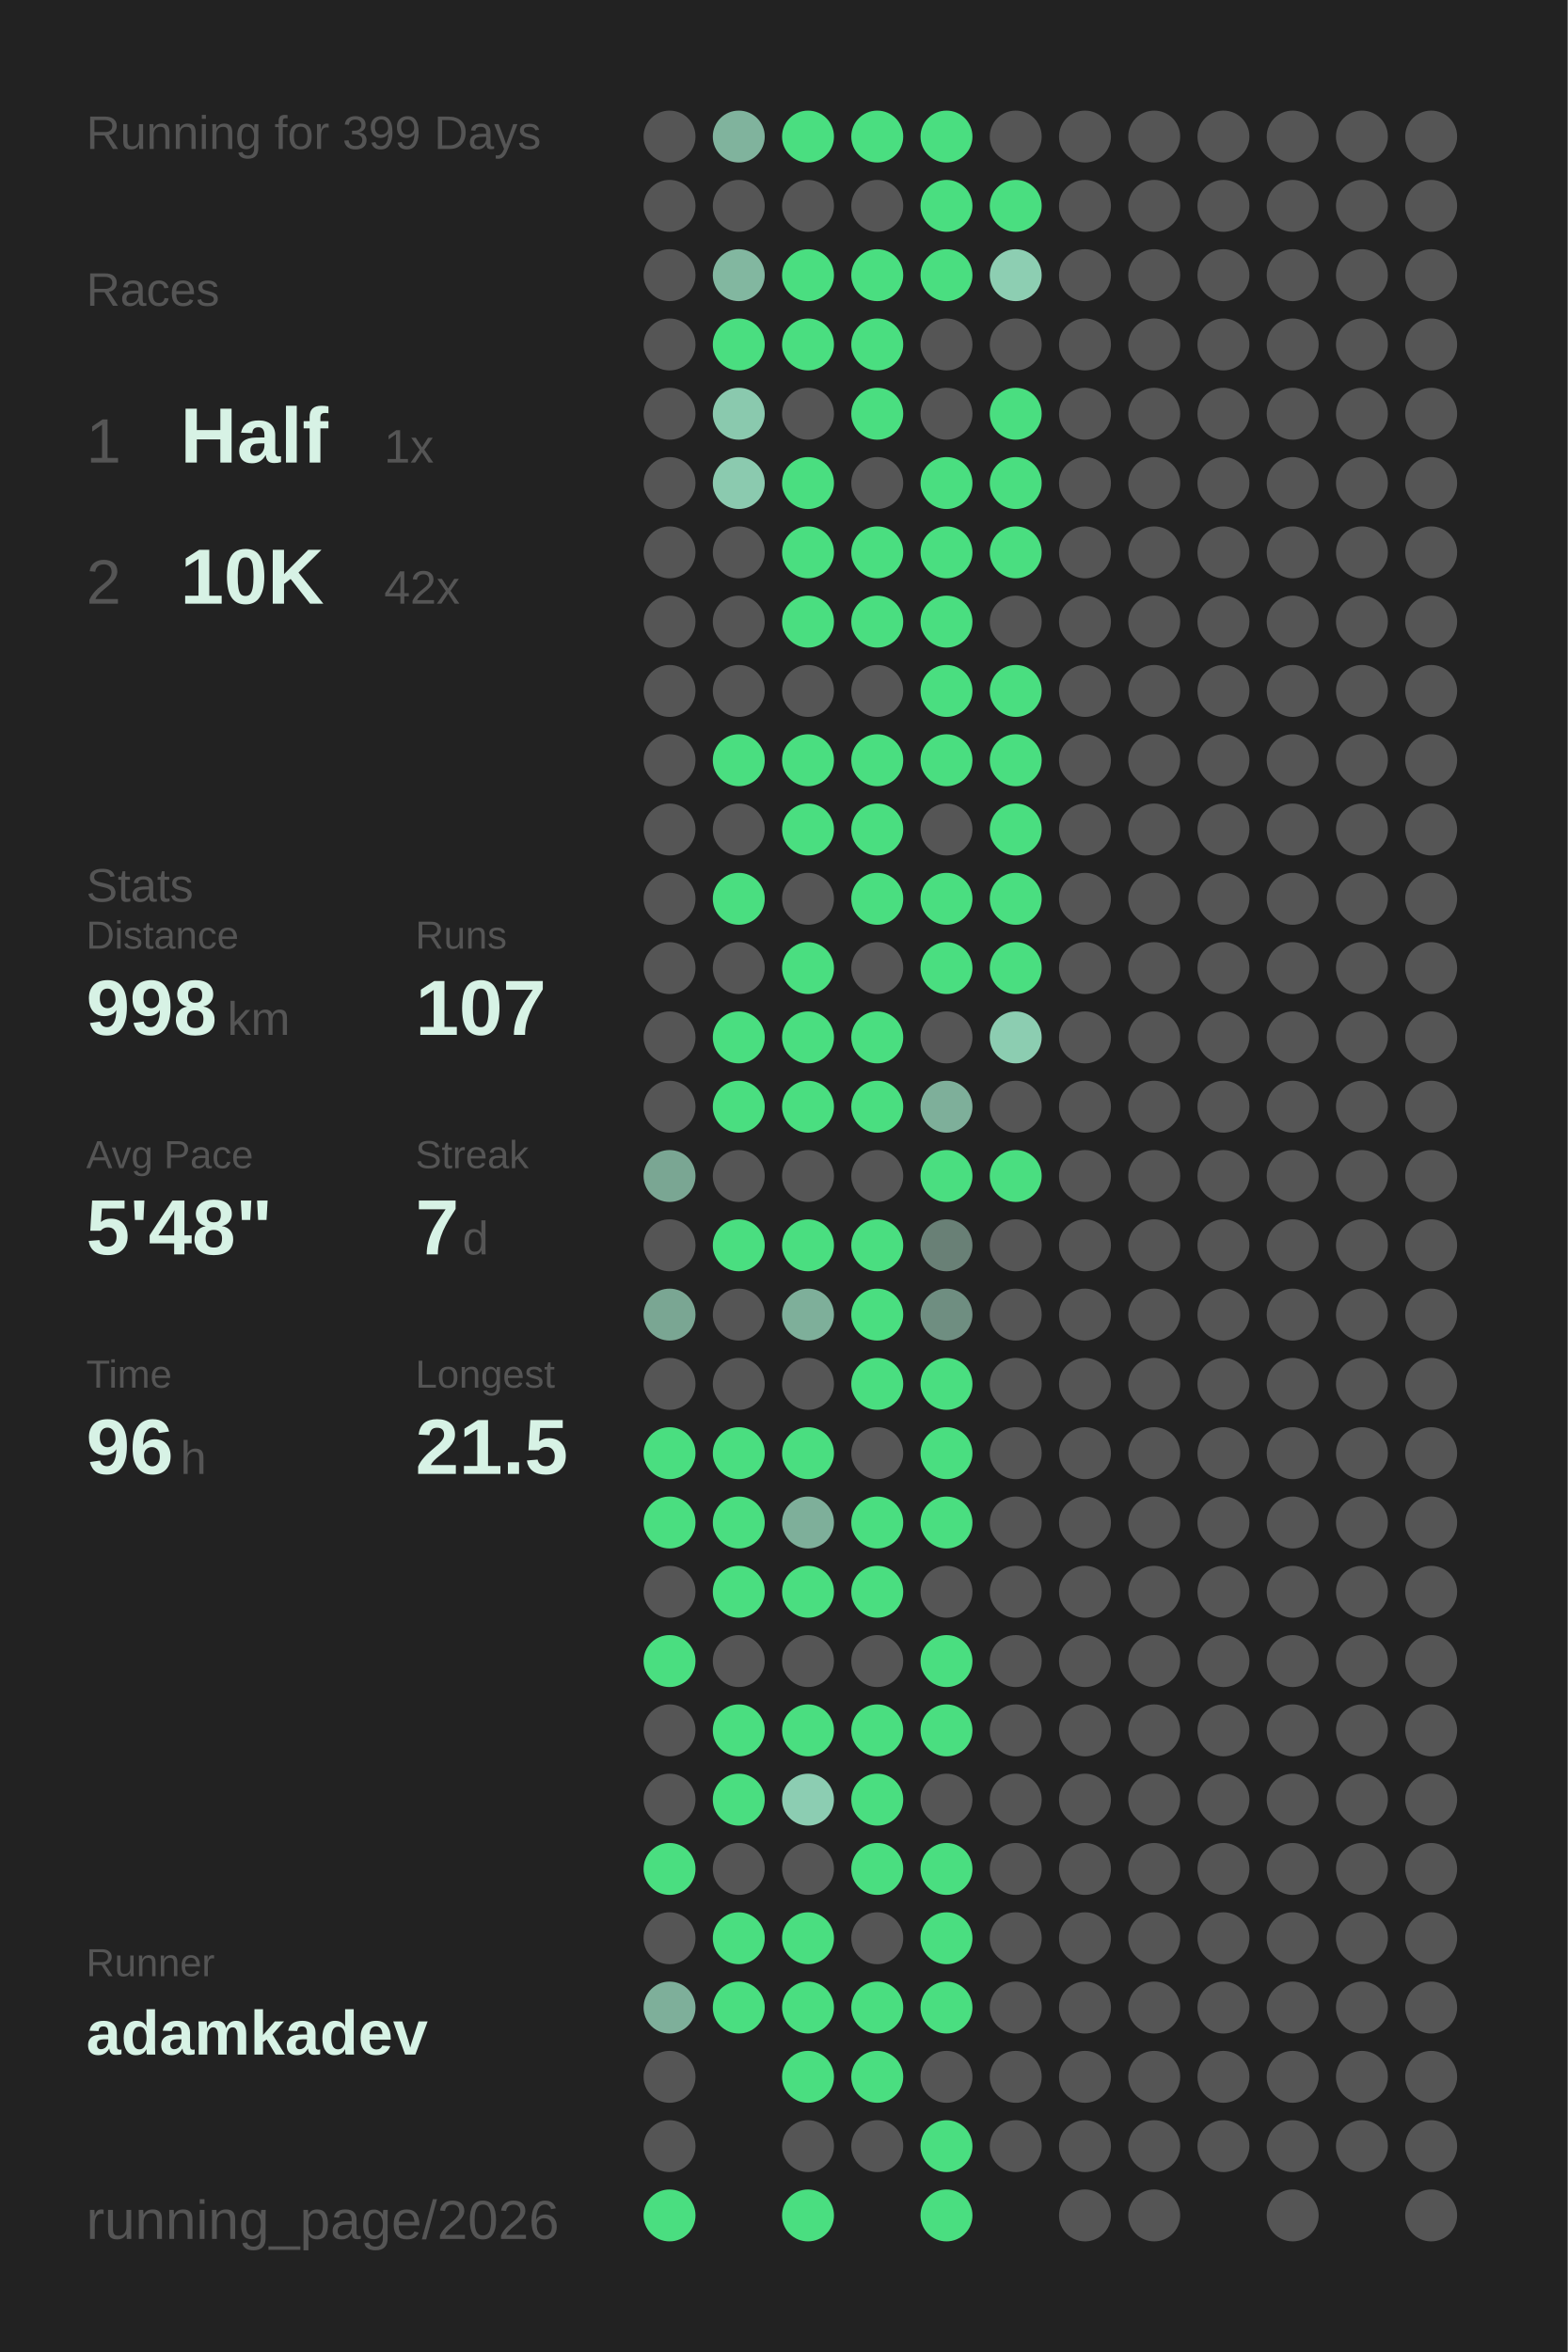
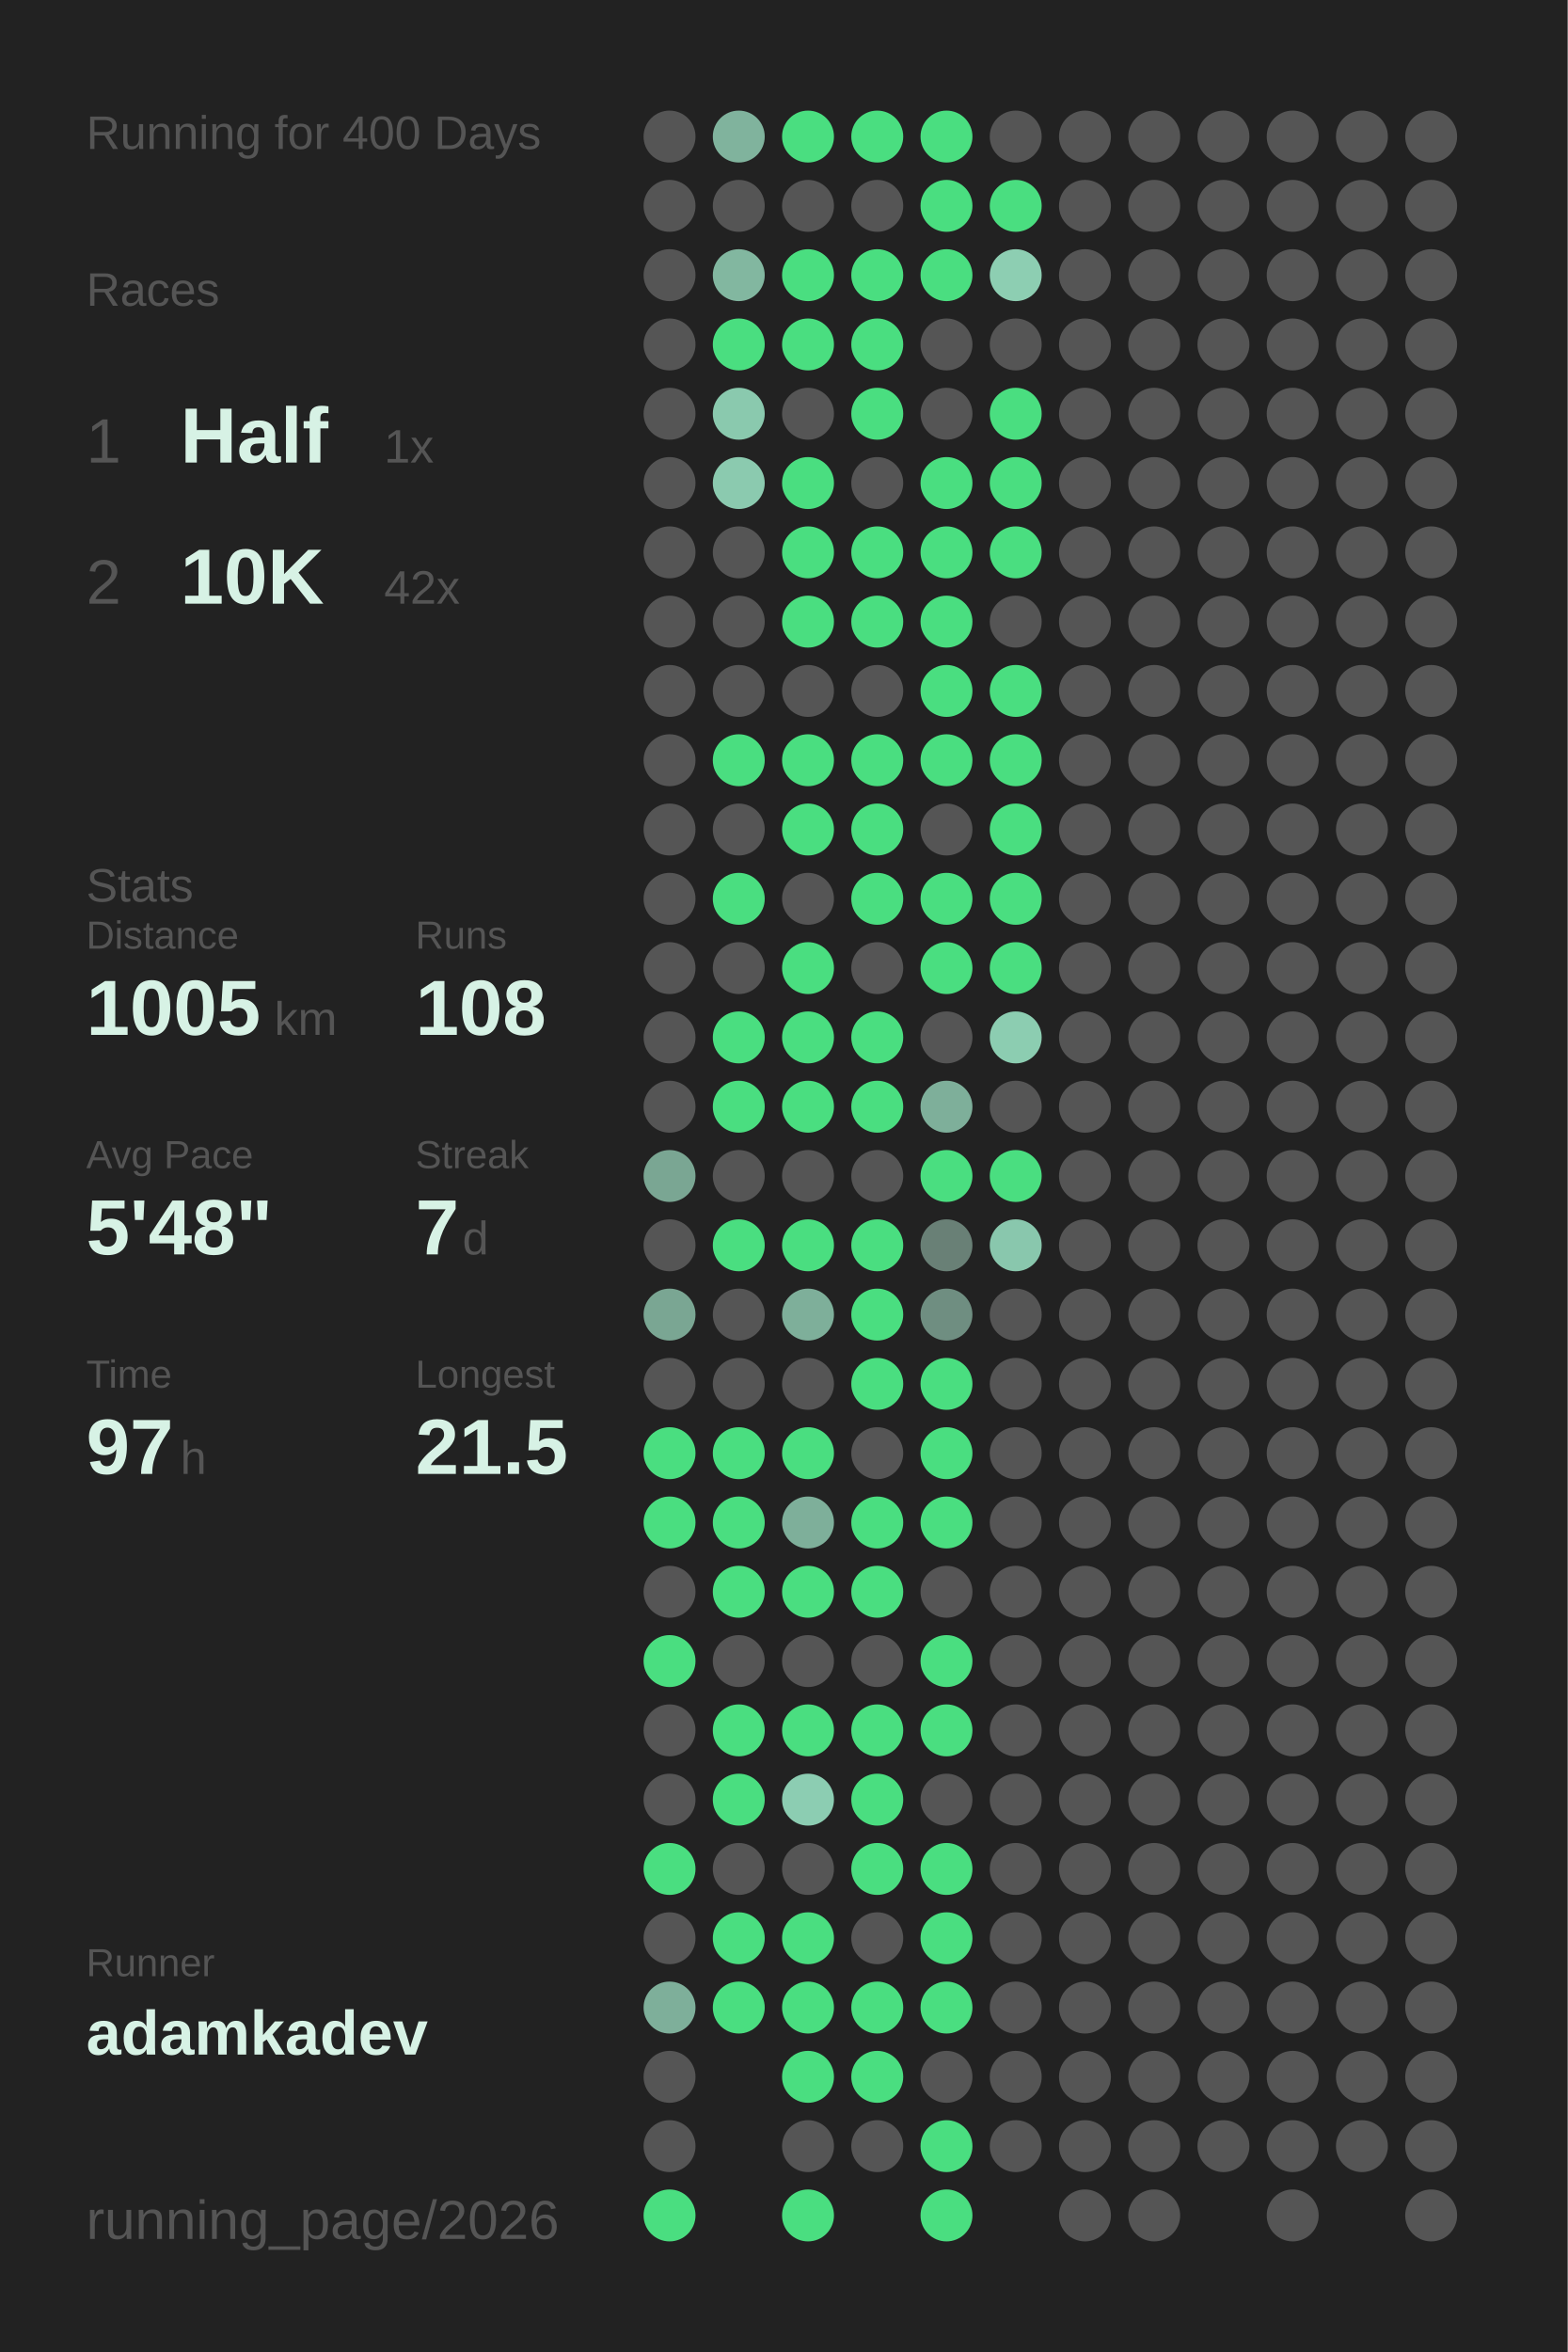
<svg xmlns="http://www.w3.org/2000/svg" baseProfile="full" height="300mm" version="1.1" viewBox="0,0,200,300" width="200mm">
  <defs />
  <rect fill="#222222" height="300" width="200" x="0" y="0" />
-   <text fill="#555555" style="font-size:6px; font-family:Arial;" x="11" y="19">Running for 399 Days</text>
+   <text fill="#555555" style="font-size:6px; font-family:Arial;" x="11" y="19">Running for 400 Days</text>
  <text fill="#555555" style="font-size:6px; font-family:Arial;" x="11" y="39">Races</text>
  <text fill="#555555" style="font-size:8px; font-family:Arial;" x="11" y="59">1</text>
  <text fill="#D7F2E5" style="font-size:10px; font-family:Arial; font-weight:bold;" x="23" y="59">Half</text>
  <text fill="#555555" style="font-size:6px; font-family:Arial;" x="49" y="59">1x</text>
  <text fill="#555555" style="font-size:8px; font-family:Arial;" x="11" y="77">2</text>
  <text fill="#D7F2E5" style="font-size:10px; font-family:Arial; font-weight:bold;" x="23" y="77">10K</text>
  <text fill="#555555" style="font-size:6px; font-family:Arial;" x="49" y="77">42x</text>
  <text fill="#555555" style="font-size:6px; font-family:Arial;" x="11" y="115">Stats</text>
  <text fill="#555555" style="font-size:5px; font-family:Arial;" x="11" y="121">Distance</text>
-   <text fill="#D7F2E5" style="font-size:10px; font-family:Arial; font-weight:bold;" x="11" y="132">998</text>
-   <text fill="#555555" style="font-size:6px; font-family:Arial;" x="29" y="132">km</text>
+   <text fill="#D7F2E5" style="font-size:10px; font-family:Arial; font-weight:bold;" x="11" y="132">1005</text>
+   <text fill="#555555" style="font-size:6px; font-family:Arial;" x="35" y="132">km</text>
  <text fill="#555555" style="font-size:5px; font-family:Arial;" x="53" y="121">Runs</text>
-   <text fill="#D7F2E5" style="font-size:10px; font-family:Arial; font-weight:bold;" x="53" y="132">107</text>
+   <text fill="#D7F2E5" style="font-size:10px; font-family:Arial; font-weight:bold;" x="53" y="132">108</text>
  <text fill="#555555" style="font-size:5px; font-family:Arial;" x="11" y="149">Avg Pace</text>
  <text fill="#D7F2E5" style="font-size:10px; font-family:Arial; font-weight:bold;" x="11" y="160">5'48"</text>
  <text fill="#555555" style="font-size:5px; font-family:Arial;" x="53" y="149">Streak</text>
  <text fill="#D7F2E5" style="font-size:10px; font-family:Arial; font-weight:bold;" x="53" y="160">7</text>
  <text fill="#555555" style="font-size:6px; font-family:Arial;" x="59" y="160">d</text>
  <text fill="#555555" style="font-size:5px; font-family:Arial;" x="11" y="177">Time</text>
-   <text fill="#D7F2E5" style="font-size:10px; font-family:Arial; font-weight:bold;" x="11" y="188">96</text>
+   <text fill="#D7F2E5" style="font-size:10px; font-family:Arial; font-weight:bold;" x="11" y="188">97</text>
  <text fill="#555555" style="font-size:6px; font-family:Arial;" x="23" y="188">h</text>
  <text fill="#555555" style="font-size:5px; font-family:Arial;" x="53" y="177">Longest</text>
  <text fill="#D7F2E5" style="font-size:10px; font-family:Arial; font-weight:bold;" x="53" y="188">21.5</text>
  <text fill="#555555" style="font-size:5px; font-family:Arial;" x="11" y="252.065">Runner</text>
  <text fill="#D7F2E5" style="font-size:8px; font-family:Arial; font-weight:bold;" x="11" y="262.065">adamkadev</text>
  <text fill="#555555" style="font-size:7px; font-family:Arial;" x="11" y="285.581">running_page/2026</text>
  <circle cx="85.417" cy="17.419" fill="#555555" r="3.312" />
  <circle cx="85.417" cy="26.258" fill="#555555" r="3.312" />
  <circle cx="85.417" cy="35.097" fill="#555555" r="3.312" />
  <circle cx="85.417" cy="43.935" fill="#555555" r="3.312" />
  <circle cx="85.417" cy="52.774" fill="#555555" r="3.312" />
  <circle cx="85.417" cy="61.613" fill="#555555" r="3.312" />
  <circle cx="85.417" cy="70.452" fill="#555555" r="3.312" />
  <circle cx="85.417" cy="79.29" fill="#555555" r="3.312" />
  <circle cx="85.417" cy="88.129" fill="#555555" r="3.312" />
  <circle cx="85.417" cy="96.968" fill="#555555" r="3.312" />
  <circle cx="85.417" cy="105.806" fill="#555555" r="3.312" />
  <circle cx="85.417" cy="114.645" fill="#555555" r="3.312" />
  <circle cx="85.417" cy="123.484" fill="#555555" r="3.312" />
  <circle cx="85.417" cy="132.323" fill="#555555" r="3.312" />
  <circle cx="85.417" cy="141.161" fill="#555555" r="3.312" />
  <circle cx="85.417" cy="150" fill="#7aa693" r="3.312" />
  <circle cx="85.417" cy="158.839" fill="#555555" r="3.312" />
  <circle cx="85.417" cy="167.677" fill="#7aa693" r="3.312" />
  <circle cx="85.417" cy="176.516" fill="#555555" r="3.312" />
  <circle cx="85.417" cy="185.355" fill="#4ADE80" r="3.312" />
  <circle cx="85.417" cy="194.194" fill="#4ADE80" r="3.312" />
  <circle cx="85.417" cy="203.032" fill="#555555" r="3.312" />
  <circle cx="85.417" cy="211.871" fill="#4ADE80" r="3.312" />
  <circle cx="85.417" cy="220.71" fill="#555555" r="3.312" />
  <circle cx="85.417" cy="229.548" fill="#555555" r="3.312" />
  <circle cx="85.417" cy="238.387" fill="#4ADE80" r="3.312" />
  <circle cx="85.417" cy="247.226" fill="#555555" r="3.312" />
  <circle cx="85.417" cy="256.065" fill="#7eaf9a" r="3.312" />
  <circle cx="85.417" cy="264.903" fill="#555555" r="3.312" />
  <circle cx="85.417" cy="273.742" fill="#555555" r="3.312" />
  <circle cx="85.417" cy="282.581" fill="#4ADE80" r="3.312" />
  <circle cx="94.25" cy="17.419" fill="#80b39d" r="3.312" />
  <circle cx="94.25" cy="26.258" fill="#555555" r="3.312" />
  <circle cx="94.25" cy="35.097" fill="#82b7a0" r="3.312" />
  <circle cx="94.25" cy="43.935" fill="#4ADE80" r="3.312" />
  <circle cx="94.25" cy="52.774" fill="#8ac9ae" r="3.312" />
  <circle cx="94.25" cy="61.613" fill="#8bcaaf" r="3.312" />
  <circle cx="94.25" cy="70.452" fill="#555555" r="3.312" />
  <circle cx="94.25" cy="79.29" fill="#555555" r="3.312" />
  <circle cx="94.25" cy="88.129" fill="#555555" r="3.312" />
  <circle cx="94.25" cy="96.968" fill="#4ADE80" r="3.312" />
  <circle cx="94.25" cy="105.806" fill="#555555" r="3.312" />
  <circle cx="94.25" cy="114.645" fill="#4ADE80" r="3.312" />
  <circle cx="94.25" cy="123.484" fill="#555555" r="3.312" />
  <circle cx="94.25" cy="132.323" fill="#4ADE80" r="3.312" />
  <circle cx="94.25" cy="141.161" fill="#4ADE80" r="3.312" />
  <circle cx="94.25" cy="150" fill="#555555" r="3.312" />
  <circle cx="94.25" cy="158.839" fill="#4ADE80" r="3.312" />
  <circle cx="94.25" cy="167.677" fill="#555555" r="3.312" />
  <circle cx="94.25" cy="176.516" fill="#555555" r="3.312" />
  <circle cx="94.25" cy="185.355" fill="#4ADE80" r="3.312" />
  <circle cx="94.25" cy="194.194" fill="#4ADE80" r="3.312" />
  <circle cx="94.25" cy="203.032" fill="#4ADE80" r="3.312" />
  <circle cx="94.25" cy="211.871" fill="#555555" r="3.312" />
  <circle cx="94.25" cy="220.71" fill="#4ADE80" r="3.312" />
  <circle cx="94.25" cy="229.548" fill="#4ADE80" r="3.312" />
  <circle cx="94.25" cy="238.387" fill="#555555" r="3.312" />
  <circle cx="94.25" cy="247.226" fill="#4ADE80" r="3.312" />
  <circle cx="94.25" cy="256.065" fill="#4ADE80" r="3.312" />
  <circle cx="103.083" cy="17.419" fill="#4ADE80" r="3.312" />
  <circle cx="103.083" cy="26.258" fill="#555555" r="3.312" />
  <circle cx="103.083" cy="35.097" fill="#4ADE80" r="3.312" />
  <circle cx="103.083" cy="43.935" fill="#4ADE80" r="3.312" />
  <circle cx="103.083" cy="52.774" fill="#555555" r="3.312" />
  <circle cx="103.083" cy="61.613" fill="#4ADE80" r="3.312" />
  <circle cx="103.083" cy="70.452" fill="#4ADE80" r="3.312" />
  <circle cx="103.083" cy="79.29" fill="#4ADE80" r="3.312" />
  <circle cx="103.083" cy="88.129" fill="#555555" r="3.312" />
  <circle cx="103.083" cy="96.968" fill="#4ADE80" r="3.312" />
  <circle cx="103.083" cy="105.806" fill="#4ADE80" r="3.312" />
  <circle cx="103.083" cy="114.645" fill="#555555" r="3.312" />
  <circle cx="103.083" cy="123.484" fill="#4ADE80" r="3.312" />
  <circle cx="103.083" cy="132.323" fill="#4ADE80" r="3.312" />
  <circle cx="103.083" cy="141.161" fill="#4ADE80" r="3.312" />
  <circle cx="103.083" cy="150" fill="#555555" r="3.312" />
  <circle cx="103.083" cy="158.839" fill="#4ADE80" r="3.312" />
  <circle cx="103.083" cy="167.677" fill="#7eaf9a" r="3.312" />
  <circle cx="103.083" cy="176.516" fill="#555555" r="3.312" />
  <circle cx="103.083" cy="185.355" fill="#4ADE80" r="3.312" />
  <circle cx="103.083" cy="194.194" fill="#7eaf9a" r="3.312" />
  <circle cx="103.083" cy="203.032" fill="#4ADE80" r="3.312" />
  <circle cx="103.083" cy="211.871" fill="#555555" r="3.312" />
  <circle cx="103.083" cy="220.71" fill="#4ADE80" r="3.312" />
  <circle cx="103.083" cy="229.548" fill="#8ccdb2" r="3.312" />
  <circle cx="103.083" cy="238.387" fill="#555555" r="3.312" />
  <circle cx="103.083" cy="247.226" fill="#4ADE80" r="3.312" />
  <circle cx="103.083" cy="256.065" fill="#4ADE80" r="3.312" />
  <circle cx="103.083" cy="264.903" fill="#4ADE80" r="3.312" />
  <circle cx="103.083" cy="273.742" fill="#555555" r="3.312" />
  <circle cx="103.083" cy="282.581" fill="#4ADE80" r="3.312" />
  <circle cx="111.917" cy="17.419" fill="#4ADE80" r="3.312" />
  <circle cx="111.917" cy="26.258" fill="#555555" r="3.312" />
  <circle cx="111.917" cy="35.097" fill="#4ADE80" r="3.312" />
  <circle cx="111.917" cy="43.935" fill="#4ADE80" r="3.312" />
  <circle cx="111.917" cy="52.774" fill="#4ADE80" r="3.312" />
  <circle cx="111.917" cy="61.613" fill="#555555" r="3.312" />
  <circle cx="111.917" cy="70.452" fill="#4ADE80" r="3.312" />
  <circle cx="111.917" cy="79.29" fill="#4ADE80" r="3.312" />
  <circle cx="111.917" cy="88.129" fill="#555555" r="3.312" />
  <circle cx="111.917" cy="96.968" fill="#4ADE80" r="3.312" />
  <circle cx="111.917" cy="105.806" fill="#4ADE80" r="3.312" />
  <circle cx="111.917" cy="114.645" fill="#4ADE80" r="3.312" />
  <circle cx="111.917" cy="123.484" fill="#555555" r="3.312" />
  <circle cx="111.917" cy="132.323" fill="#4ADE80" r="3.312" />
  <circle cx="111.917" cy="141.161" fill="#4ADE80" r="3.312" />
  <circle cx="111.917" cy="150" fill="#555555" r="3.312" />
  <circle cx="111.917" cy="158.839" fill="#4ADE80" r="3.312" />
  <circle cx="111.917" cy="167.677" fill="#4ADE80" r="3.312" />
  <circle cx="111.917" cy="176.516" fill="#4ADE80" r="3.312" />
  <circle cx="111.917" cy="185.355" fill="#555555" r="3.312" />
  <circle cx="111.917" cy="194.194" fill="#4ADE80" r="3.312" />
  <circle cx="111.917" cy="203.032" fill="#4ADE80" r="3.312" />
  <circle cx="111.917" cy="211.871" fill="#555555" r="3.312" />
  <circle cx="111.917" cy="220.71" fill="#4ADE80" r="3.312" />
  <circle cx="111.917" cy="229.548" fill="#4ADE80" r="3.312" />
  <circle cx="111.917" cy="238.387" fill="#4ADE80" r="3.312" />
  <circle cx="111.917" cy="247.226" fill="#555555" r="3.312" />
  <circle cx="111.917" cy="256.065" fill="#4ADE80" r="3.312" />
  <circle cx="111.917" cy="264.903" fill="#4ADE80" r="3.312" />
  <circle cx="111.917" cy="273.742" fill="#555555" r="3.312" />
  <circle cx="120.75" cy="17.419" fill="#4ADE80" r="3.312" />
  <circle cx="120.75" cy="26.258" fill="#4ADE80" r="3.312" />
  <circle cx="120.75" cy="35.097" fill="#4ADE80" r="3.312" />
  <circle cx="120.75" cy="43.935" fill="#555555" r="3.312" />
  <circle cx="120.75" cy="52.774" fill="#555555" r="3.312" />
  <circle cx="120.75" cy="61.613" fill="#4ADE80" r="3.312" />
  <circle cx="120.75" cy="70.452" fill="#4ADE80" r="3.312" />
  <circle cx="120.75" cy="79.29" fill="#4ADE80" r="3.312" />
  <circle cx="120.75" cy="88.129" fill="#4ADE80" r="3.312" />
  <circle cx="120.75" cy="96.968" fill="#4ADE80" r="3.312" />
  <circle cx="120.75" cy="105.806" fill="#555555" r="3.312" />
  <circle cx="120.75" cy="114.645" fill="#4ADE80" r="3.312" />
  <circle cx="120.75" cy="123.484" fill="#4ADE80" r="3.312" />
  <circle cx="120.75" cy="132.323" fill="#555555" r="3.312" />
  <circle cx="120.75" cy="141.161" fill="#7eaf9a" r="3.312" />
  <circle cx="120.75" cy="150" fill="#4ADE80" r="3.312" />
  <circle cx="120.75" cy="158.839" fill="#698076" r="3.312" />
  <circle cx="120.75" cy="167.677" fill="#6f8e81" r="3.312" />
  <circle cx="120.75" cy="176.516" fill="#4ADE80" r="3.312" />
  <circle cx="120.75" cy="185.355" fill="#4ADE80" r="3.312" />
  <circle cx="120.75" cy="194.194" fill="#4ADE80" r="3.312" />
  <circle cx="120.75" cy="203.032" fill="#555555" r="3.312" />
  <circle cx="120.75" cy="211.871" fill="#4ADE80" r="3.312" />
  <circle cx="120.75" cy="220.71" fill="#4ADE80" r="3.312" />
  <circle cx="120.75" cy="229.548" fill="#555555" r="3.312" />
  <circle cx="120.75" cy="238.387" fill="#4ADE80" r="3.312" />
  <circle cx="120.75" cy="247.226" fill="#4ADE80" r="3.312" />
  <circle cx="120.75" cy="256.065" fill="#4ADE80" r="3.312" />
  <circle cx="120.75" cy="264.903" fill="#555555" r="3.312" />
  <circle cx="120.75" cy="273.742" fill="#4ADE80" r="3.312" />
  <circle cx="120.75" cy="282.581" fill="#4ADE80" r="3.312" />
  <circle cx="129.583" cy="17.419" fill="#555555" r="3.312" />
  <circle cx="129.583" cy="26.258" fill="#4ADE80" r="3.312" />
  <circle cx="129.583" cy="35.097" fill="#8dceb2" r="3.312" />
  <circle cx="129.583" cy="43.935" fill="#555555" r="3.312" />
  <circle cx="129.583" cy="52.774" fill="#4ADE80" r="3.312" />
  <circle cx="129.583" cy="61.613" fill="#4ADE80" r="3.312" />
  <circle cx="129.583" cy="70.452" fill="#4ADE80" r="3.312" />
  <circle cx="129.583" cy="79.29" fill="#555555" r="3.312" />
  <circle cx="129.583" cy="88.129" fill="#4ADE80" r="3.312" />
  <circle cx="129.583" cy="96.968" fill="#4ADE80" r="3.312" />
  <circle cx="129.583" cy="105.806" fill="#4ADE80" r="3.312" />
  <circle cx="129.583" cy="114.645" fill="#4ADE80" r="3.312" />
  <circle cx="129.583" cy="123.484" fill="#4ADE80" r="3.312" />
  <circle cx="129.583" cy="132.323" fill="#8ccdb1" r="3.312" />
  <circle cx="129.583" cy="141.161" fill="#555555" r="3.312" />
  <circle cx="129.583" cy="150" fill="#4ADE80" r="3.312" />
-   <circle cx="129.583" cy="158.839" fill="#555555" r="3.312" />
+   <circle cx="129.583" cy="158.839" fill="#89c7ad" r="3.312" />
  <circle cx="129.583" cy="167.677" fill="#555555" r="3.312" />
  <circle cx="129.583" cy="176.516" fill="#555555" r="3.312" />
  <circle cx="129.583" cy="185.355" fill="#555555" r="3.312" />
  <circle cx="129.583" cy="194.194" fill="#555555" r="3.312" />
  <circle cx="129.583" cy="203.032" fill="#555555" r="3.312" />
  <circle cx="129.583" cy="211.871" fill="#555555" r="3.312" />
  <circle cx="129.583" cy="220.71" fill="#555555" r="3.312" />
  <circle cx="129.583" cy="229.548" fill="#555555" r="3.312" />
  <circle cx="129.583" cy="238.387" fill="#555555" r="3.312" />
  <circle cx="129.583" cy="247.226" fill="#555555" r="3.312" />
  <circle cx="129.583" cy="256.065" fill="#555555" r="3.312" />
  <circle cx="129.583" cy="264.903" fill="#555555" r="3.312" />
  <circle cx="129.583" cy="273.742" fill="#555555" r="3.312" />
  <circle cx="138.417" cy="17.419" fill="#555555" r="3.312" />
  <circle cx="138.417" cy="26.258" fill="#555555" r="3.312" />
  <circle cx="138.417" cy="35.097" fill="#555555" r="3.312" />
  <circle cx="138.417" cy="43.935" fill="#555555" r="3.312" />
  <circle cx="138.417" cy="52.774" fill="#555555" r="3.312" />
  <circle cx="138.417" cy="61.613" fill="#555555" r="3.312" />
  <circle cx="138.417" cy="70.452" fill="#555555" r="3.312" />
  <circle cx="138.417" cy="79.29" fill="#555555" r="3.312" />
  <circle cx="138.417" cy="88.129" fill="#555555" r="3.312" />
  <circle cx="138.417" cy="96.968" fill="#555555" r="3.312" />
  <circle cx="138.417" cy="105.806" fill="#555555" r="3.312" />
  <circle cx="138.417" cy="114.645" fill="#555555" r="3.312" />
  <circle cx="138.417" cy="123.484" fill="#555555" r="3.312" />
  <circle cx="138.417" cy="132.323" fill="#555555" r="3.312" />
  <circle cx="138.417" cy="141.161" fill="#555555" r="3.312" />
  <circle cx="138.417" cy="150" fill="#555555" r="3.312" />
  <circle cx="138.417" cy="158.839" fill="#555555" r="3.312" />
  <circle cx="138.417" cy="167.677" fill="#555555" r="3.312" />
  <circle cx="138.417" cy="176.516" fill="#555555" r="3.312" />
  <circle cx="138.417" cy="185.355" fill="#555555" r="3.312" />
  <circle cx="138.417" cy="194.194" fill="#555555" r="3.312" />
  <circle cx="138.417" cy="203.032" fill="#555555" r="3.312" />
  <circle cx="138.417" cy="211.871" fill="#555555" r="3.312" />
  <circle cx="138.417" cy="220.71" fill="#555555" r="3.312" />
  <circle cx="138.417" cy="229.548" fill="#555555" r="3.312" />
  <circle cx="138.417" cy="238.387" fill="#555555" r="3.312" />
  <circle cx="138.417" cy="247.226" fill="#555555" r="3.312" />
  <circle cx="138.417" cy="256.065" fill="#555555" r="3.312" />
  <circle cx="138.417" cy="264.903" fill="#555555" r="3.312" />
  <circle cx="138.417" cy="273.742" fill="#555555" r="3.312" />
  <circle cx="138.417" cy="282.581" fill="#555555" r="3.312" />
  <circle cx="147.25" cy="17.419" fill="#555555" r="3.312" />
  <circle cx="147.25" cy="26.258" fill="#555555" r="3.312" />
  <circle cx="147.25" cy="35.097" fill="#555555" r="3.312" />
  <circle cx="147.25" cy="43.935" fill="#555555" r="3.312" />
  <circle cx="147.25" cy="52.774" fill="#555555" r="3.312" />
  <circle cx="147.25" cy="61.613" fill="#555555" r="3.312" />
  <circle cx="147.25" cy="70.452" fill="#555555" r="3.312" />
  <circle cx="147.25" cy="79.29" fill="#555555" r="3.312" />
  <circle cx="147.25" cy="88.129" fill="#555555" r="3.312" />
  <circle cx="147.25" cy="96.968" fill="#555555" r="3.312" />
  <circle cx="147.25" cy="105.806" fill="#555555" r="3.312" />
  <circle cx="147.25" cy="114.645" fill="#555555" r="3.312" />
  <circle cx="147.25" cy="123.484" fill="#555555" r="3.312" />
  <circle cx="147.25" cy="132.323" fill="#555555" r="3.312" />
  <circle cx="147.25" cy="141.161" fill="#555555" r="3.312" />
  <circle cx="147.25" cy="150" fill="#555555" r="3.312" />
  <circle cx="147.25" cy="158.839" fill="#555555" r="3.312" />
  <circle cx="147.25" cy="167.677" fill="#555555" r="3.312" />
  <circle cx="147.25" cy="176.516" fill="#555555" r="3.312" />
  <circle cx="147.25" cy="185.355" fill="#555555" r="3.312" />
  <circle cx="147.25" cy="194.194" fill="#555555" r="3.312" />
  <circle cx="147.25" cy="203.032" fill="#555555" r="3.312" />
  <circle cx="147.25" cy="211.871" fill="#555555" r="3.312" />
  <circle cx="147.25" cy="220.71" fill="#555555" r="3.312" />
  <circle cx="147.25" cy="229.548" fill="#555555" r="3.312" />
  <circle cx="147.25" cy="238.387" fill="#555555" r="3.312" />
  <circle cx="147.25" cy="247.226" fill="#555555" r="3.312" />
  <circle cx="147.25" cy="256.065" fill="#555555" r="3.312" />
  <circle cx="147.25" cy="264.903" fill="#555555" r="3.312" />
  <circle cx="147.25" cy="273.742" fill="#555555" r="3.312" />
  <circle cx="147.25" cy="282.581" fill="#555555" r="3.312" />
  <circle cx="156.083" cy="17.419" fill="#555555" r="3.312" />
  <circle cx="156.083" cy="26.258" fill="#555555" r="3.312" />
  <circle cx="156.083" cy="35.097" fill="#555555" r="3.312" />
  <circle cx="156.083" cy="43.935" fill="#555555" r="3.312" />
  <circle cx="156.083" cy="52.774" fill="#555555" r="3.312" />
  <circle cx="156.083" cy="61.613" fill="#555555" r="3.312" />
  <circle cx="156.083" cy="70.452" fill="#555555" r="3.312" />
  <circle cx="156.083" cy="79.29" fill="#555555" r="3.312" />
  <circle cx="156.083" cy="88.129" fill="#555555" r="3.312" />
  <circle cx="156.083" cy="96.968" fill="#555555" r="3.312" />
  <circle cx="156.083" cy="105.806" fill="#555555" r="3.312" />
  <circle cx="156.083" cy="114.645" fill="#555555" r="3.312" />
  <circle cx="156.083" cy="123.484" fill="#555555" r="3.312" />
  <circle cx="156.083" cy="132.323" fill="#555555" r="3.312" />
  <circle cx="156.083" cy="141.161" fill="#555555" r="3.312" />
  <circle cx="156.083" cy="150" fill="#555555" r="3.312" />
  <circle cx="156.083" cy="158.839" fill="#555555" r="3.312" />
  <circle cx="156.083" cy="167.677" fill="#555555" r="3.312" />
  <circle cx="156.083" cy="176.516" fill="#555555" r="3.312" />
  <circle cx="156.083" cy="185.355" fill="#555555" r="3.312" />
  <circle cx="156.083" cy="194.194" fill="#555555" r="3.312" />
  <circle cx="156.083" cy="203.032" fill="#555555" r="3.312" />
  <circle cx="156.083" cy="211.871" fill="#555555" r="3.312" />
  <circle cx="156.083" cy="220.71" fill="#555555" r="3.312" />
  <circle cx="156.083" cy="229.548" fill="#555555" r="3.312" />
  <circle cx="156.083" cy="238.387" fill="#555555" r="3.312" />
  <circle cx="156.083" cy="247.226" fill="#555555" r="3.312" />
  <circle cx="156.083" cy="256.065" fill="#555555" r="3.312" />
  <circle cx="156.083" cy="264.903" fill="#555555" r="3.312" />
  <circle cx="156.083" cy="273.742" fill="#555555" r="3.312" />
  <circle cx="164.917" cy="17.419" fill="#555555" r="3.312" />
  <circle cx="164.917" cy="26.258" fill="#555555" r="3.312" />
  <circle cx="164.917" cy="35.097" fill="#555555" r="3.312" />
  <circle cx="164.917" cy="43.935" fill="#555555" r="3.312" />
  <circle cx="164.917" cy="52.774" fill="#555555" r="3.312" />
  <circle cx="164.917" cy="61.613" fill="#555555" r="3.312" />
  <circle cx="164.917" cy="70.452" fill="#555555" r="3.312" />
  <circle cx="164.917" cy="79.29" fill="#555555" r="3.312" />
  <circle cx="164.917" cy="88.129" fill="#555555" r="3.312" />
  <circle cx="164.917" cy="96.968" fill="#555555" r="3.312" />
  <circle cx="164.917" cy="105.806" fill="#555555" r="3.312" />
  <circle cx="164.917" cy="114.645" fill="#555555" r="3.312" />
  <circle cx="164.917" cy="123.484" fill="#555555" r="3.312" />
  <circle cx="164.917" cy="132.323" fill="#555555" r="3.312" />
  <circle cx="164.917" cy="141.161" fill="#555555" r="3.312" />
  <circle cx="164.917" cy="150" fill="#555555" r="3.312" />
  <circle cx="164.917" cy="158.839" fill="#555555" r="3.312" />
  <circle cx="164.917" cy="167.677" fill="#555555" r="3.312" />
  <circle cx="164.917" cy="176.516" fill="#555555" r="3.312" />
  <circle cx="164.917" cy="185.355" fill="#555555" r="3.312" />
  <circle cx="164.917" cy="194.194" fill="#555555" r="3.312" />
  <circle cx="164.917" cy="203.032" fill="#555555" r="3.312" />
  <circle cx="164.917" cy="211.871" fill="#555555" r="3.312" />
  <circle cx="164.917" cy="220.71" fill="#555555" r="3.312" />
  <circle cx="164.917" cy="229.548" fill="#555555" r="3.312" />
  <circle cx="164.917" cy="238.387" fill="#555555" r="3.312" />
  <circle cx="164.917" cy="247.226" fill="#555555" r="3.312" />
  <circle cx="164.917" cy="256.065" fill="#555555" r="3.312" />
  <circle cx="164.917" cy="264.903" fill="#555555" r="3.312" />
  <circle cx="164.917" cy="273.742" fill="#555555" r="3.312" />
  <circle cx="164.917" cy="282.581" fill="#555555" r="3.312" />
  <circle cx="173.75" cy="17.419" fill="#555555" r="3.312" />
  <circle cx="173.75" cy="26.258" fill="#555555" r="3.312" />
  <circle cx="173.75" cy="35.097" fill="#555555" r="3.312" />
  <circle cx="173.75" cy="43.935" fill="#555555" r="3.312" />
  <circle cx="173.75" cy="52.774" fill="#555555" r="3.312" />
  <circle cx="173.75" cy="61.613" fill="#555555" r="3.312" />
  <circle cx="173.75" cy="70.452" fill="#555555" r="3.312" />
  <circle cx="173.75" cy="79.29" fill="#555555" r="3.312" />
  <circle cx="173.75" cy="88.129" fill="#555555" r="3.312" />
  <circle cx="173.75" cy="96.968" fill="#555555" r="3.312" />
  <circle cx="173.75" cy="105.806" fill="#555555" r="3.312" />
  <circle cx="173.75" cy="114.645" fill="#555555" r="3.312" />
  <circle cx="173.75" cy="123.484" fill="#555555" r="3.312" />
  <circle cx="173.75" cy="132.323" fill="#555555" r="3.312" />
  <circle cx="173.75" cy="141.161" fill="#555555" r="3.312" />
  <circle cx="173.75" cy="150" fill="#555555" r="3.312" />
  <circle cx="173.75" cy="158.839" fill="#555555" r="3.312" />
  <circle cx="173.75" cy="167.677" fill="#555555" r="3.312" />
  <circle cx="173.75" cy="176.516" fill="#555555" r="3.312" />
  <circle cx="173.75" cy="185.355" fill="#555555" r="3.312" />
  <circle cx="173.75" cy="194.194" fill="#555555" r="3.312" />
  <circle cx="173.75" cy="203.032" fill="#555555" r="3.312" />
  <circle cx="173.75" cy="211.871" fill="#555555" r="3.312" />
  <circle cx="173.75" cy="220.71" fill="#555555" r="3.312" />
  <circle cx="173.75" cy="229.548" fill="#555555" r="3.312" />
  <circle cx="173.75" cy="238.387" fill="#555555" r="3.312" />
  <circle cx="173.75" cy="247.226" fill="#555555" r="3.312" />
  <circle cx="173.75" cy="256.065" fill="#555555" r="3.312" />
  <circle cx="173.75" cy="264.903" fill="#555555" r="3.312" />
  <circle cx="173.75" cy="273.742" fill="#555555" r="3.312" />
  <circle cx="182.583" cy="17.419" fill="#555555" r="3.312" />
  <circle cx="182.583" cy="26.258" fill="#555555" r="3.312" />
  <circle cx="182.583" cy="35.097" fill="#555555" r="3.312" />
  <circle cx="182.583" cy="43.935" fill="#555555" r="3.312" />
  <circle cx="182.583" cy="52.774" fill="#555555" r="3.312" />
  <circle cx="182.583" cy="61.613" fill="#555555" r="3.312" />
  <circle cx="182.583" cy="70.452" fill="#555555" r="3.312" />
  <circle cx="182.583" cy="79.29" fill="#555555" r="3.312" />
  <circle cx="182.583" cy="88.129" fill="#555555" r="3.312" />
  <circle cx="182.583" cy="96.968" fill="#555555" r="3.312" />
  <circle cx="182.583" cy="105.806" fill="#555555" r="3.312" />
  <circle cx="182.583" cy="114.645" fill="#555555" r="3.312" />
  <circle cx="182.583" cy="123.484" fill="#555555" r="3.312" />
  <circle cx="182.583" cy="132.323" fill="#555555" r="3.312" />
  <circle cx="182.583" cy="141.161" fill="#555555" r="3.312" />
  <circle cx="182.583" cy="150" fill="#555555" r="3.312" />
  <circle cx="182.583" cy="158.839" fill="#555555" r="3.312" />
  <circle cx="182.583" cy="167.677" fill="#555555" r="3.312" />
  <circle cx="182.583" cy="176.516" fill="#555555" r="3.312" />
  <circle cx="182.583" cy="185.355" fill="#555555" r="3.312" />
  <circle cx="182.583" cy="194.194" fill="#555555" r="3.312" />
  <circle cx="182.583" cy="203.032" fill="#555555" r="3.312" />
  <circle cx="182.583" cy="211.871" fill="#555555" r="3.312" />
  <circle cx="182.583" cy="220.71" fill="#555555" r="3.312" />
  <circle cx="182.583" cy="229.548" fill="#555555" r="3.312" />
  <circle cx="182.583" cy="238.387" fill="#555555" r="3.312" />
  <circle cx="182.583" cy="247.226" fill="#555555" r="3.312" />
  <circle cx="182.583" cy="256.065" fill="#555555" r="3.312" />
  <circle cx="182.583" cy="264.903" fill="#555555" r="3.312" />
  <circle cx="182.583" cy="273.742" fill="#555555" r="3.312" />
  <circle cx="182.583" cy="282.581" fill="#555555" r="3.312" />
</svg>
